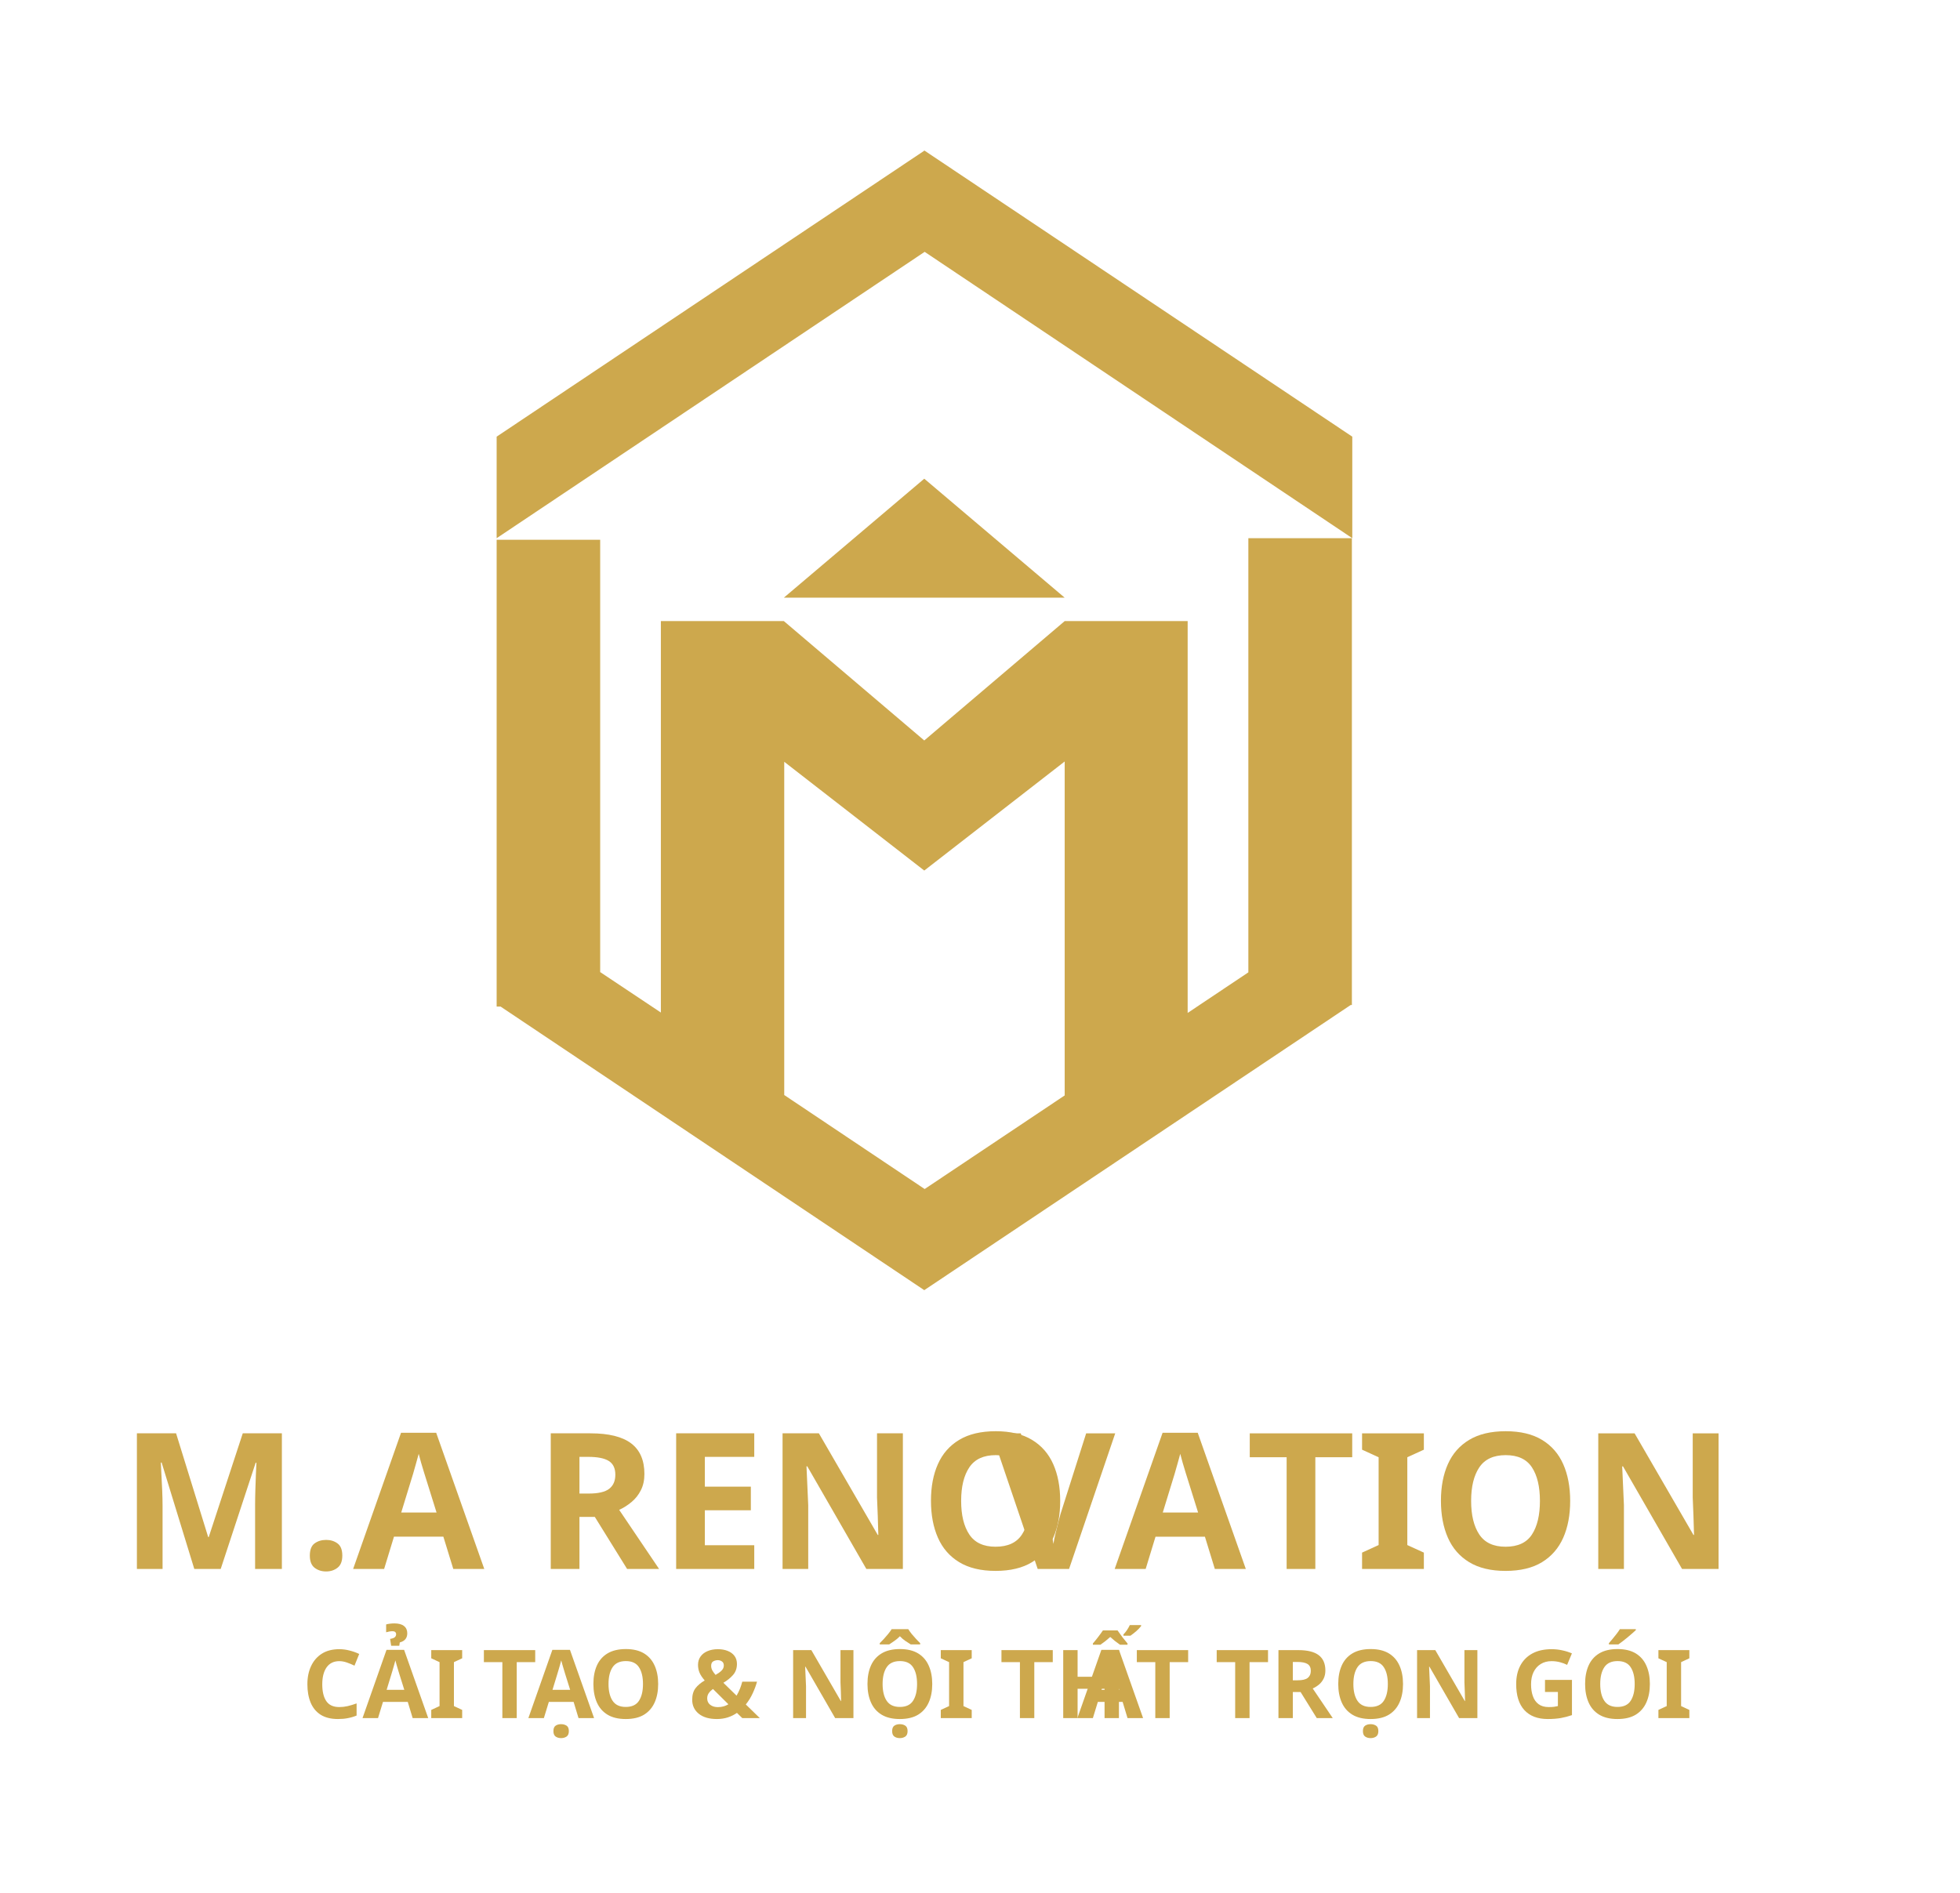
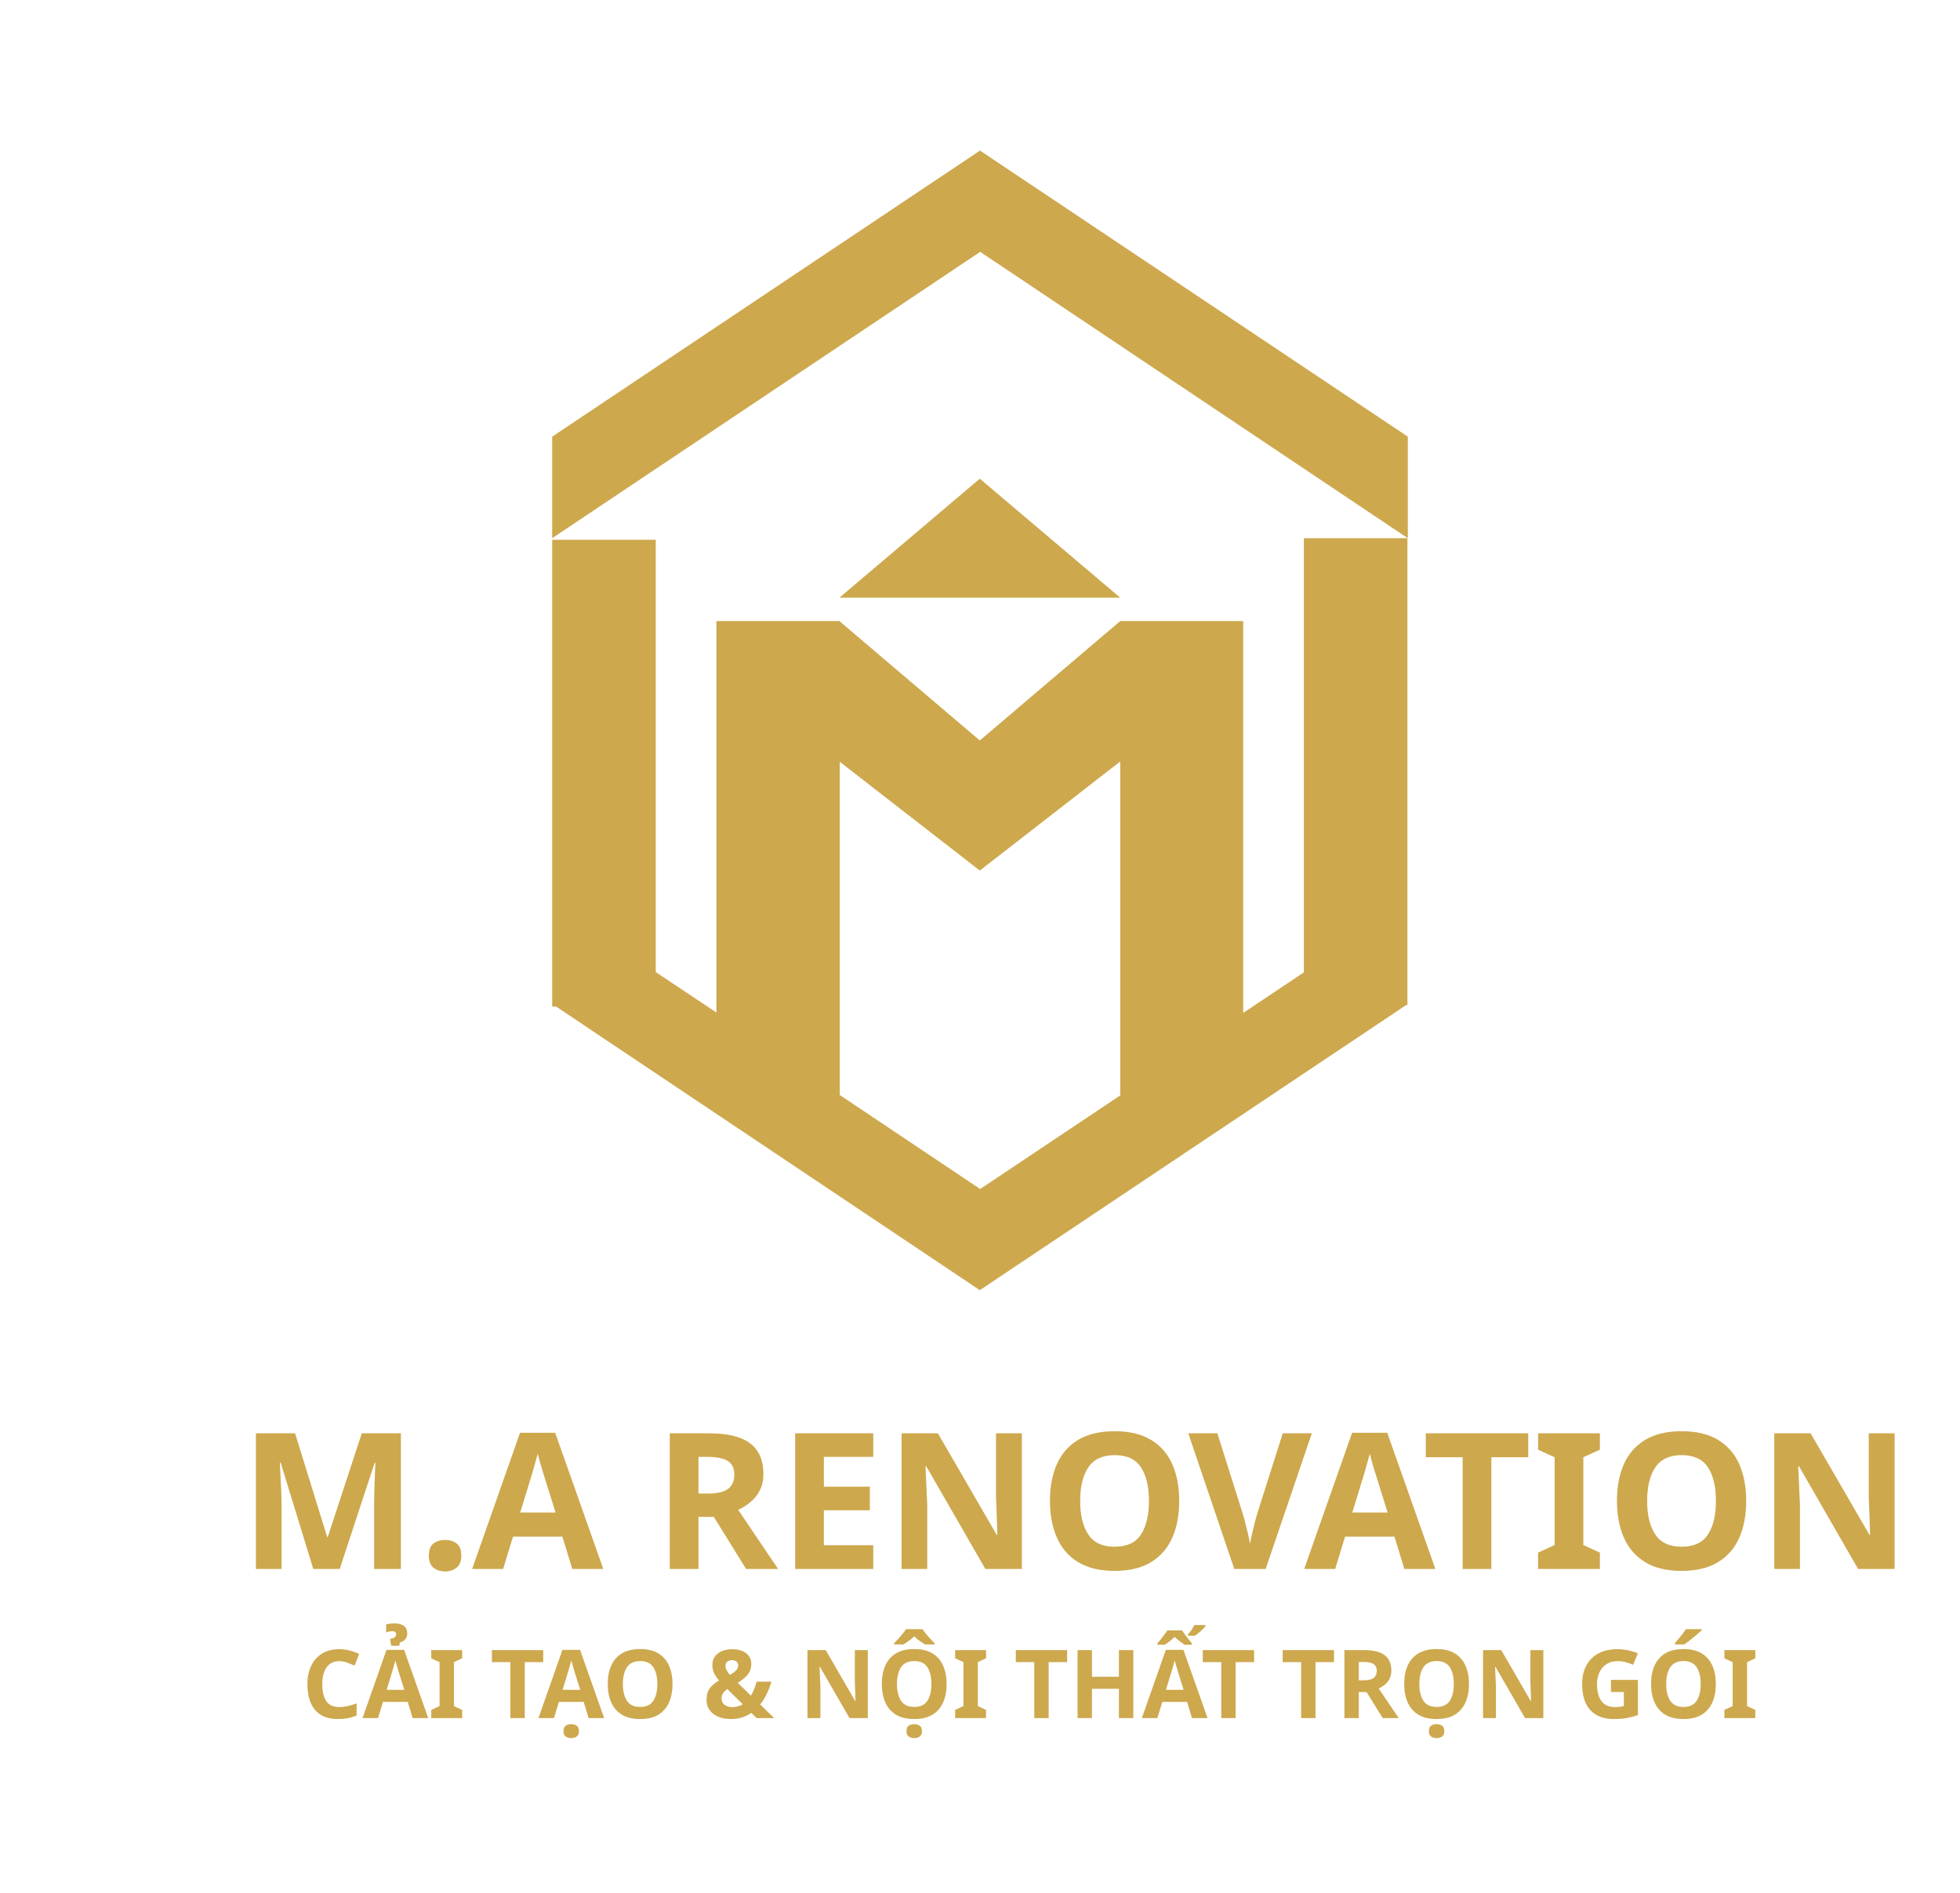
<svg xmlns="http://www.w3.org/2000/svg" id="Layer_1" version="1.1" viewBox="0 0 494.1 477.3">
  <defs>
    <style>
      .st0, .st1, .st2, .st3, .st4, .st5, .st6 {
        fill: #cda84d;
      }

      .st7, .st1, .st2, .st3, .st4, .st5, .st6 {
        isolation: isolate;
      }

      .st1 {
        letter-spacing: 0em;
      }

      .st1, .st2, .st5 {
        font-family: SVN-GilroyBold, SVN-Gilroy;
        font-size: 47.9px;
        font-weight: 700;
      }

      .st2 {
        letter-spacing: 0em;
      }

      .st3 {
        letter-spacing: 0em;
      }

      .st3, .st4, .st6 {
        font-family: SVN-GilroySemiBold, SVN-Gilroy;
        font-size: 24px;
        font-weight: 600;
      }

      .st4 {
        letter-spacing: 0em;
      }
    </style>
  </defs>
-   <g class="st7">
-     <text class="st1" transform="translate(30.2 395.6)" style="white-space: pre;">
-       <tspan x="0" y="0">M.A RENO</tspan>
-     </text>
-     <text class="st5" style="white-space: pre;" x="250" y="395.6">
-       <tspan x="250" y="395.6" style="font-size: 47.9px; word-spacing: 0px;">V</tspan>
-     </text>
-     <text class="st2" style="white-space: pre;" x="281" y="395.6">
-       <tspan x="281" y="395.6" style="font-size: 47.9px; word-spacing: 0px;">A</tspan>
-     </text>
-     <text class="st1" style="white-space: pre;" x="314.1" y="395.6">
-       <tspan x="314.1" y="395.6" style="font-size: 47.9px; word-spacing: 0px;">TION</tspan>
-     </text>
+   <g>
+     <g class="st7">
+       <text class="st1" transform="translate(60.2 395.6)">
+         <tspan x="0" y="0">M.A RENOVATION</tspan>
+       </text>
+     </g>
+     <g class="st7">
+       <text class="st6" transform="translate(76.1 433.2)">
+         <tspan x="0" y="0">CẢI TẠO &amp; NỘI THẤT TRỌN GÓI</tspan>
+       </text>
+     </g>
  </g>
-   <g class="st7">
-     <text class="st6" transform="translate(76.1 433.2)" style="white-space: pre;">
-       <tspan x="0" y="0">CẢI </tspan>
-     </text>
-     <text class="st4" transform="translate(121.5 433.2)" style="white-space: pre;">
-       <tspan x="0" y="0">T</tspan>
-     </text>
-     <text class="st3" transform="translate(133.2 433.2)" style="white-space: pre;">
-       <tspan x="0" y="0">Ạ</tspan>
-     </text>
-     <text class="st6" transform="translate(148.2 433.2)" style="white-space: pre;">
-       <tspan x="0" y="0">O &amp; NỘI TH</tspan>
-     </text>
-     <text class="st4" transform="translate(271.6 433.2)" style="white-space: pre;">
-       <tspan x="0" y="0">Ấ</tspan>
-     </text>
-     <text class="st6" transform="translate(286.1 433.2)" style="white-space: pre;">
-       <tspan x="0" y="0">T TRỌN GÓI</tspan>
-     </text>
-   </g>
-   <g transform="matrix(1, 0, 0, 1, -14, 0)">
+   <g>
    <path class="st0" d="M328.8,245.1l-15.4,10.3v-98.8h-31l-35.4,30.1-35.4-30.1h-31v98.7l-15.3-10.2v-109h-26.1v117.7h1l106.8,71.5h0c0,0,0,0,0,0h0s0,0,0,0l107.5-71.9h.3v-117.7h-26.1v109.5h0ZM211.6,192l35.4,27.5h0l35.4-27.5v84.2l-35.3,23.6-35.4-23.7v-84.1h0Z" />
    <polygon class="st0" points="247.1 38 247.1 37.9 247.1 38 247 37.9 247 38 139.2 110.1 139.2 135.7 247.1 63.5 354.9 135.7 354.9 110.1 247.1 38" />
    <polygon class="st0" points="247 120.7 211.6 150.7 282.4 150.7 247 120.7" />
  </g>
</svg>
